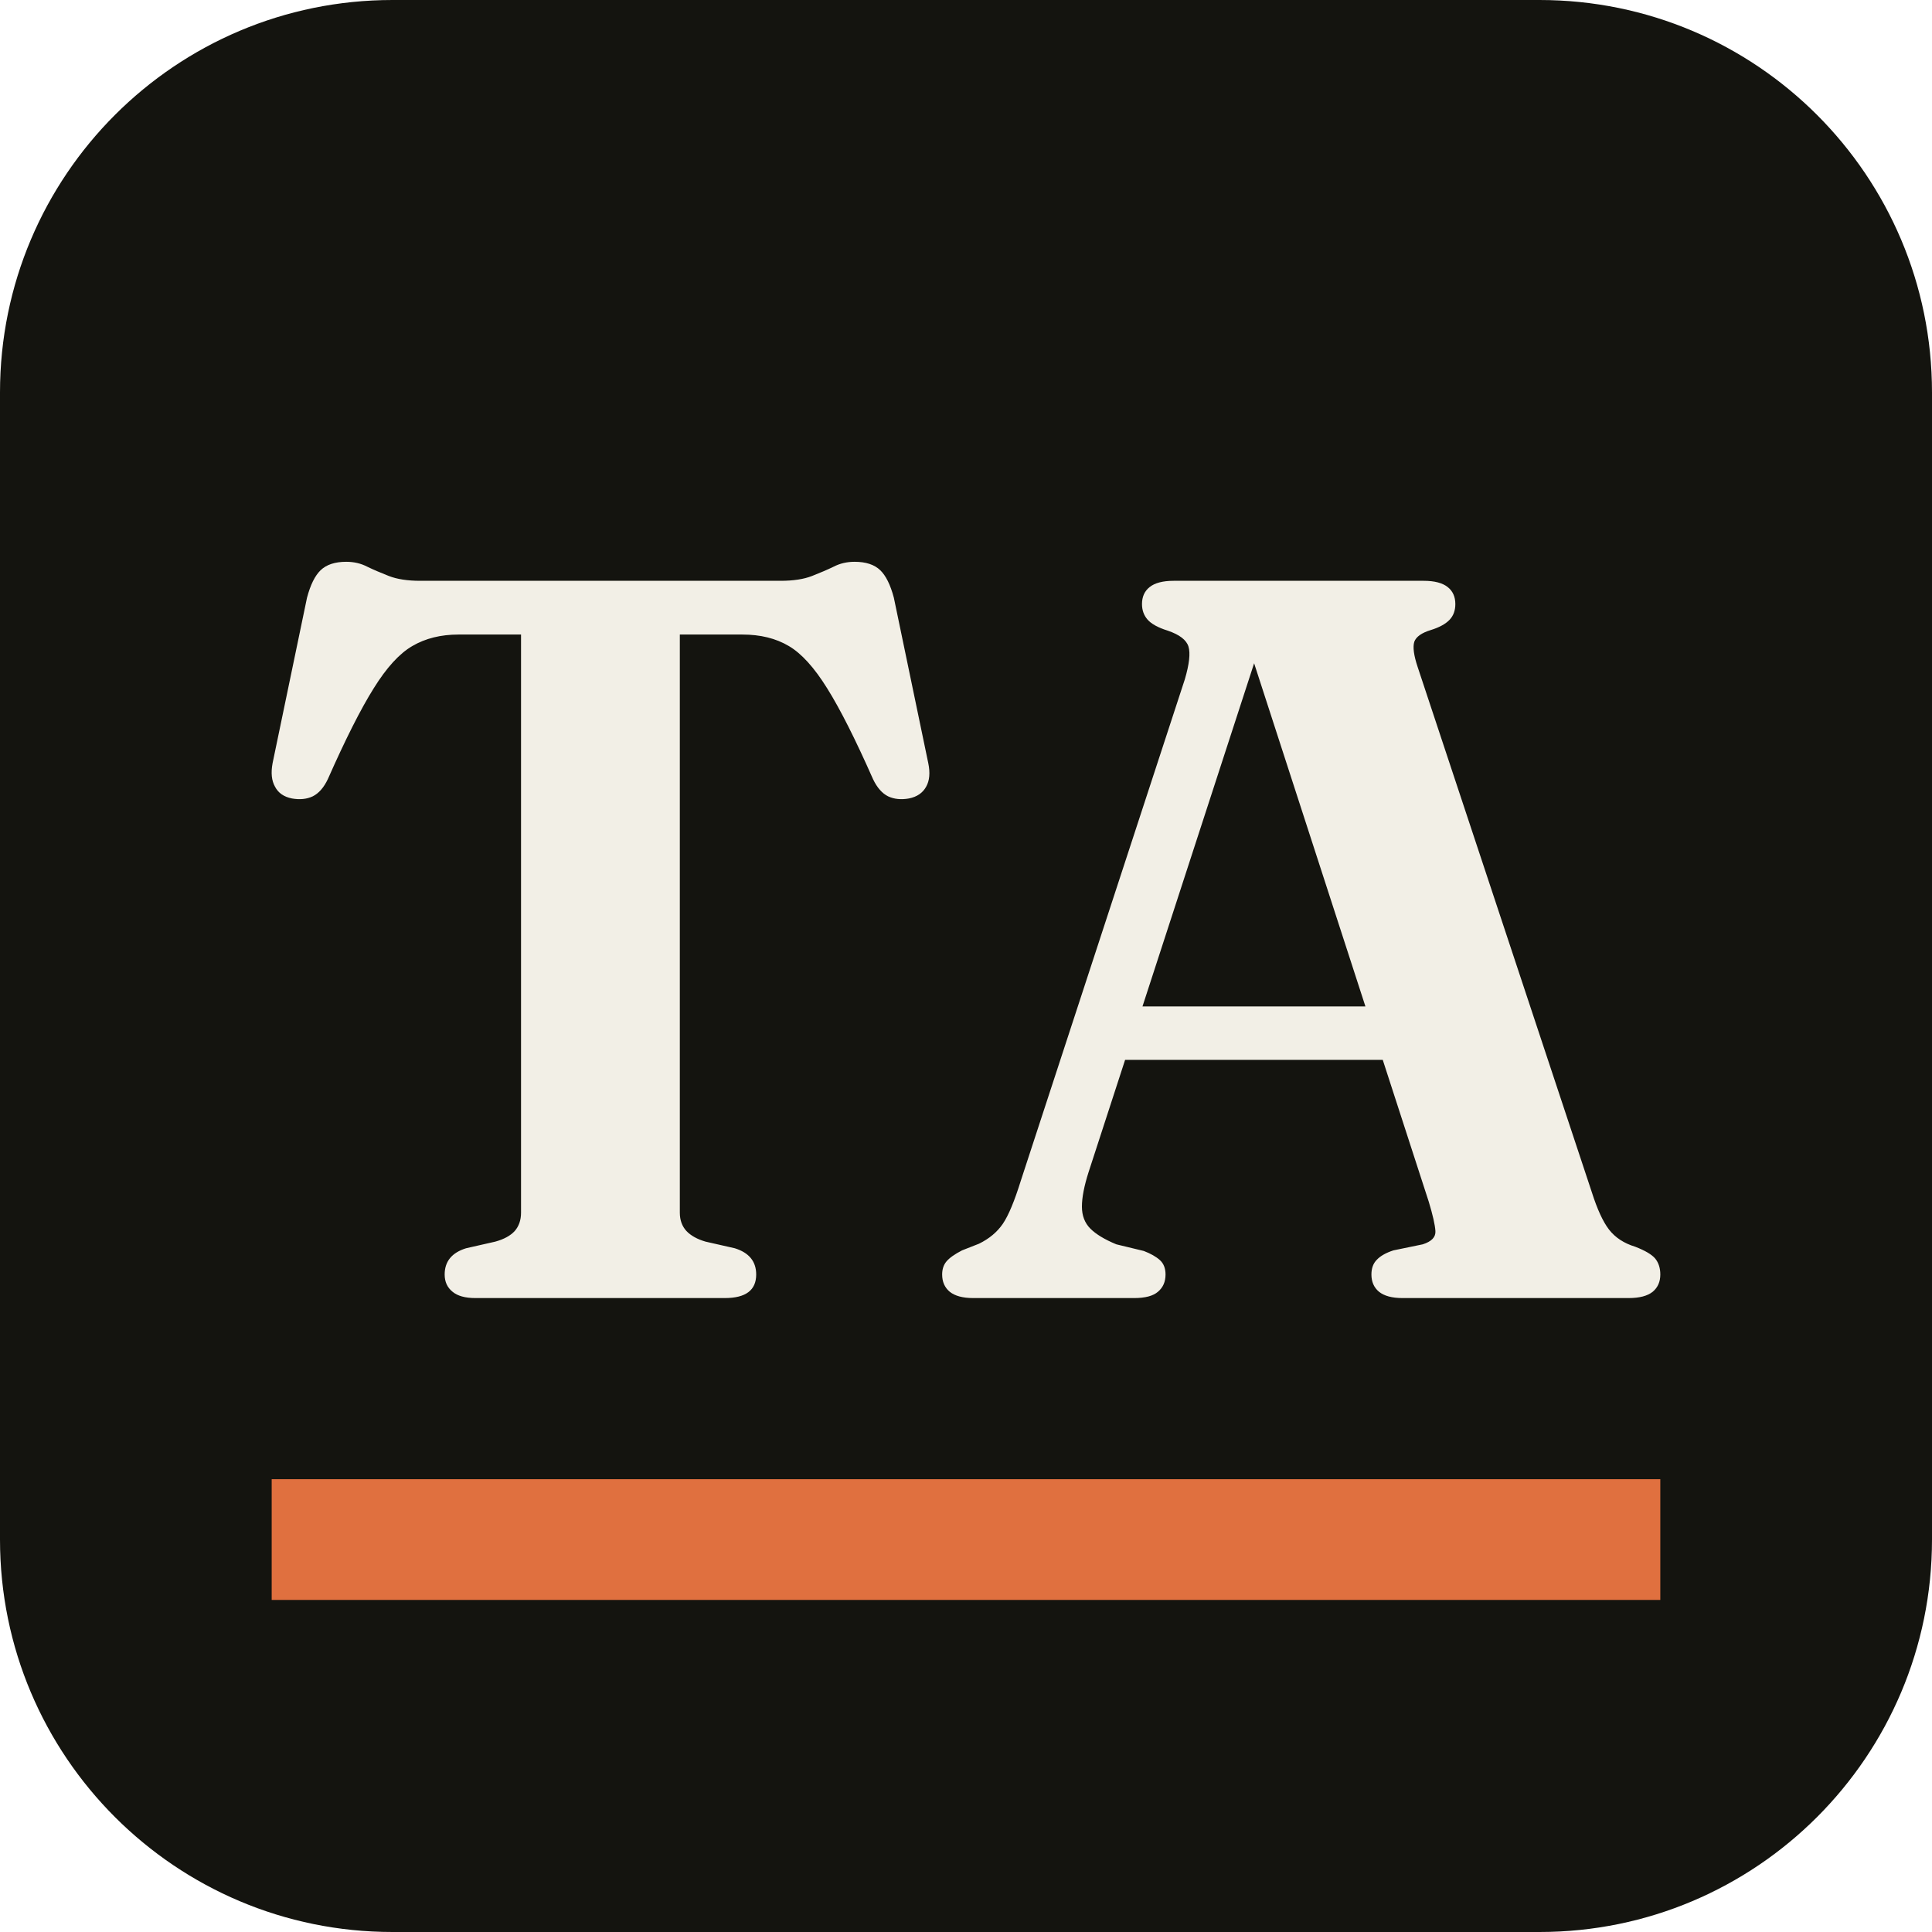
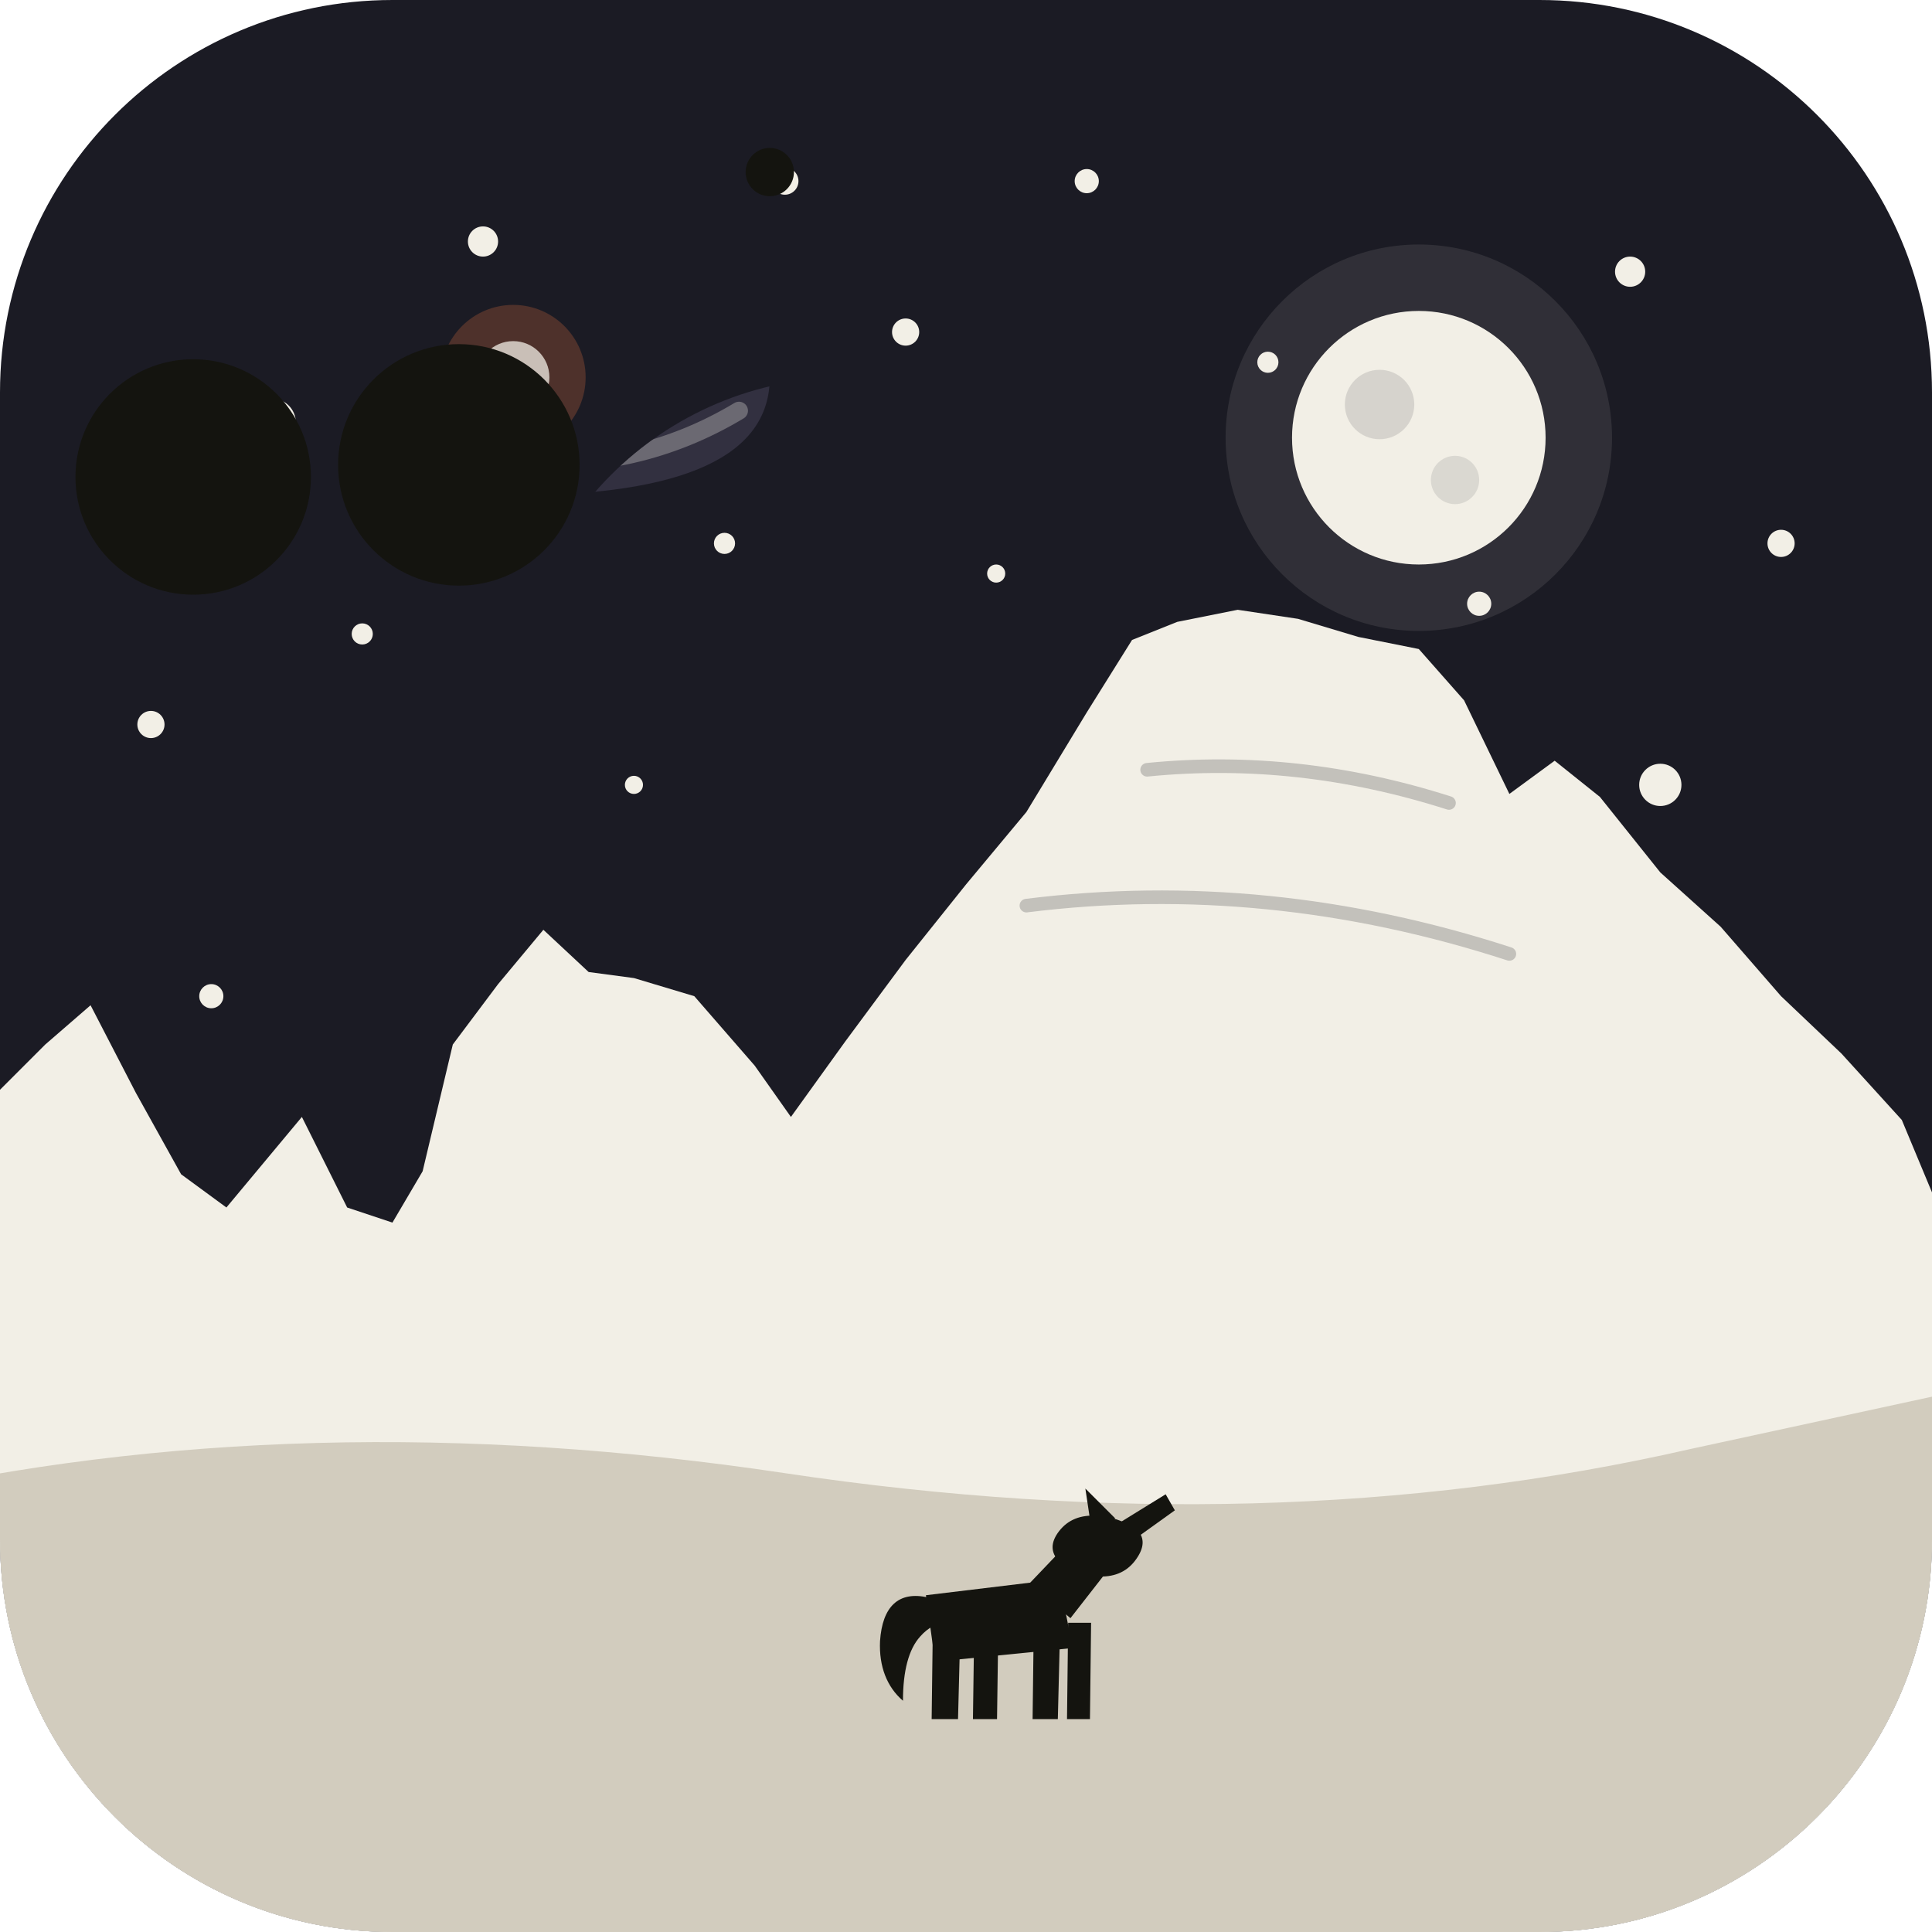
- <svg xmlns="http://www.w3.org/2000/svg" viewBox="0 0 64 64" width="64" height="64" role="img" aria-label="TinyAssets">
-   <rect width="64" height="64" rx="13" fill="#14140f" />
-   <path d="M13.92 19.24H25.86Q26.49 19.24 26.90 19.08Q27.31 18.92 27.62 18.77Q27.93 18.61 28.31 18.61Q28.87 18.61 29.16 18.89Q29.44 19.16 29.61 19.80L30.75 25.28Q30.85 25.76 30.68 26.06Q30.51 26.37 30.11 26.45Q29.72 26.52 29.42 26.38Q29.12 26.23 28.92 25.81Q28.04 23.82 27.40 22.80Q26.76 21.77 26.13 21.40Q25.49 21.02 24.59 21.02H22.52V40.17Q22.52 40.54 22.74 40.78Q22.96 41.01 23.37 41.13L24.34 41.35Q25.05 41.57 25.05 42.22Q25.05 43.00 24.01 43.00H15.75Q15.24 43.00 14.99 42.79Q14.73 42.58 14.73 42.22Q14.73 41.57 15.44 41.35L16.41 41.13Q16.84 41.01 17.05 40.78Q17.26 40.54 17.26 40.17V21.02H15.19Q14.31 21.02 13.66 21.40Q13.02 21.77 12.38 22.80Q11.74 23.82 10.86 25.81Q10.66 26.23 10.36 26.38Q10.06 26.52 9.67 26.45Q9.27 26.37 9.11 26.06Q8.94 25.76 9.03 25.28L10.17 19.80Q10.34 19.16 10.62 18.89Q10.91 18.61 11.47 18.61Q11.85 18.61 12.16 18.77Q12.47 18.92 12.88 19.08Q13.29 19.24 13.92 19.24Z M36.62 33.34H46.65L46.74 35.11H36.50ZM38.61 42.22Q38.61 42.58 38.36 42.79Q38.12 43.00 37.57 43.00H32.24Q31.72 43.00 31.46 42.79Q31.21 42.58 31.21 42.22Q31.21 41.96 31.35 41.79Q31.50 41.61 31.87 41.42L32.43 41.20Q32.94 40.95 33.22 40.54Q33.50 40.13 33.82 39.10L39.25 22.50Q39.47 21.75 39.37 21.42Q39.27 21.09 38.68 20.89Q38.20 20.74 38.01 20.52Q37.83 20.31 37.83 20.01Q37.83 19.65 38.08 19.45Q38.34 19.24 38.88 19.24H47.16Q47.70 19.24 47.96 19.45Q48.21 19.65 48.21 20.01Q48.21 20.33 48.02 20.53Q47.82 20.74 47.40 20.87Q46.94 21.01 46.85 21.26Q46.77 21.52 46.96 22.09L52.73 39.49Q53.00 40.34 53.30 40.73Q53.61 41.13 54.17 41.30Q54.66 41.49 54.83 41.69Q55.00 41.90 55.00 42.22Q55.00 42.58 54.75 42.79Q54.49 43.00 53.95 43.00H46.46Q45.94 43.00 45.68 42.79Q45.43 42.58 45.43 42.22Q45.43 41.91 45.61 41.73Q45.79 41.54 46.16 41.42L47.13 41.22Q47.57 41.08 47.55 40.78Q47.53 40.47 47.33 39.81L41.32 21.28L41.88 20.94L36.06 38.83Q35.84 39.52 35.84 39.97Q35.84 40.42 36.12 40.70Q36.40 40.98 36.98 41.22L37.89 41.44Q38.23 41.57 38.42 41.74Q38.61 41.91 38.61 42.22Z" fill="#f2efe6" />
-   <rect x="9" y="49" width="46" height="4" fill="#e0703f" />
+ <svg xmlns="http://www.w3.org/2000/svg" viewBox="0 0 64 64" width="64" height="64" role="img" aria-label="TinyAssets: Mount Baker under a wolf moon">
+   <defs>
+     <clipPath id="ta-badge">
+       <rect width="64" height="64" rx="13" />
+     </clipPath>
+   </defs>
+   <rect width="64" height="64" rx="13" fill="#1b1b24" />
+   <path clip-path="url(#ta-badge)" transform="translate(17 12.5) scale(0.85)" d="M-10 0 Q-10 -4.6 0 -4.6 Q10 -4.6 10 0 Q10 4.6 0 4.6 Q-10 4.6 -10 0 Z" fill="#c9b6ff" opacity="0.13" />
+   <path clip-path="url(#ta-badge)" transform="translate(17 12.5) scale(0.85)" d="M-8.8 -1.3 Q-4.8 -3.7 0 -3.3 Q5.4 -2.9 8.4 0.3" fill="none" stroke="#f2efe6" stroke-width="0.7" stroke-linecap="round" opacity="0.3" />
+   <path clip-path="url(#ta-badge)" transform="translate(17 12.5) scale(0.85)" d="M8.8 1.3 Q4.8 3.7 0 3.3 Q-5.4 2.9 -8.4 -0.3" fill="none" stroke="#f2efe6" stroke-width="0.7" stroke-linecap="round" opacity="0.3" />
+   <circle clip-path="url(#ta-badge)" cx="17" cy="12.5" r="2.4" fill="#e0703f" opacity="0.26" />
+   <circle clip-path="url(#ta-badge)" cx="17" cy="12.5" r="1.2" fill="#f2efe6" opacity="0.75" />
+   <circle clip-path="url(#ta-badge)" cx="9" cy="14" r="0.8" fill="#f2efe6" />
+   <circle clip-path="url(#ta-badge)" cx="16" cy="8" r="0.5" fill="#f2efe6" />
+   <circle clip-path="url(#ta-badge)" cx="5" cy="24" r="0.45" fill="#f2efe6" />
+   <circle clip-path="url(#ta-badge)" cx="55" cy="26" r="0.7" fill="#f2efe6" />
+   <circle clip-path="url(#ta-badge)" cx="59" cy="18" r="0.45" fill="#f2efe6" />
+   <circle clip-path="url(#ta-badge)" cx="26" cy="6" r="0.45" fill="#f2efe6" />
+   <circle clip-path="url(#ta-badge)" cx="49" cy="20" r="0.4" fill="#f2efe6" />
+   <circle clip-path="url(#ta-badge)" cx="12" cy="21" r="0.35" fill="#f2efe6" />
+   <circle clip-path="url(#ta-badge)" cx="30" cy="11" r="0.45" fill="#f2efe6" />
+   <circle clip-path="url(#ta-badge)" cx="36" cy="6" r="0.4" fill="#f2efe6" />
+   <circle clip-path="url(#ta-badge)" cx="54" cy="9" r="0.5" fill="#f2efe6" />
+   <circle clip-path="url(#ta-badge)" cx="24" cy="18" r="0.35" fill="#f2efe6" />
+   <circle clip-path="url(#ta-badge)" cx="42" cy="12" r="0.35" fill="#f2efe6" />
+   <circle clip-path="url(#ta-badge)" cx="7" cy="33" r="0.4" fill="#f2efe6" />
+   <circle clip-path="url(#ta-badge)" cx="58" cy="33" r="0.4" fill="#f2efe6" />
+   <circle clip-path="url(#ta-badge)" cx="21" cy="26" r="0.3" fill="#f2efe6" />
+   <circle clip-path="url(#ta-badge)" cx="33" cy="19" r="0.3" fill="#f2efe6" />
+   <circle clip-path="url(#ta-badge)" cx="47" cy="14.5" r="6.4" fill="#f2efe6" opacity="0.1" />
+   <circle clip-path="url(#ta-badge)" cx="47" cy="14.5" r="4.2" fill="#f2efe6" />
+   <circle clip-path="url(#ta-badge)" cx="45.7" cy="13.4" r="1.15" fill="#1b1b24" opacity="0.13" />
+   <circle clip-path="url(#ta-badge)" cx="48.2" cy="15.9" r="0.8" fill="#1b1b24" opacity="0.11" />
+   <path clip-path="url(#ta-badge)" d="M-6 64 L-6 43.4 L-2 38.5 L0 36.1 L1.5 34.6 L3 33.3 L4.5 36.2 L6 38.9 L7.5 40.0 L9 38.2 L10 37.0 L11.5 40.0 L13 40.5 L14 38.8 L15 34.6 L16.5 32.6 L18 30.8 L19.5 32.2 L21 32.4 L23 33.0 L25 35.3 L26.2 37.0 L28 34.5 L30 31.8 L32 29.3 L34 26.9 L36 23.6 L37.5 21.2 L39 20.6 L41 20.2 L43 20.5 L45 21.1 L47 21.5 L48.5 23.2 L50 26.3 L51.5 25.2 L53 26.4 L55 28.9 L57 30.7 L59 33.0 L61 34.9 L63 37.1 L65 41.9 L67 43.5 L70 43.5 L70 64 Z" fill="#f2efe6" />
+   <path clip-path="url(#ta-badge)" d="M38 25.5 Q43 25 48 26.6" fill="none" stroke="#1b1b24" stroke-width="0.45" stroke-linecap="round" opacity="0.22" />
+   <path clip-path="url(#ta-badge)" d="M34 30 Q42 29 50 31.6" fill="none" stroke="#1b1b24" stroke-width="0.45" stroke-linecap="round" opacity="0.22" />
+   <path clip-path="url(#ta-badge)" d="M-4 64 L-4 49.6 Q10 46.4 26 48.8 Q42 51.2 56 48 L68 45.4 L68 64 Z" fill="#d2ccbe" />
+   <circle clip-path="url(#ta-badge)" cx="6.4" cy="15.8" r="3.9" fill="#14140f" />
+   <path clip-path="url(#ta-badge)" transform="translate(29 47.6) scale(0.38)" d="M4.4 13.8 L16.0 12.4 L17.2 18.4 L5.2 19.6 Z" fill="#14140f" />
+   <circle clip-path="url(#ta-badge)" cx="15.2" cy="15.4" r="4" fill="#14140f" />
+   <path clip-path="url(#ta-badge)" transform="translate(29 47.6) scale(0.38)" d="M5.0 16.8 L7.4 16.8 L7.2 24.6 L4.9 24.6 Z" fill="#14140f" />
+   <path clip-path="url(#ta-badge)" transform="translate(29 47.6) scale(0.38)" d="M8.6 17.4 L10.7 17.4 L10.6 24.6 L8.5 24.6 Z" fill="#14140f" />
+   <path clip-path="url(#ta-badge)" transform="translate(29 47.6) scale(0.38)" d="M13.8 16.6 L16.1 16.6 L15.9 24.6 L13.7 24.6 Z" fill="#14140f" />
+   <path clip-path="url(#ta-badge)" transform="translate(29 47.6) scale(0.38)" d="M16.8 16.2 L18.8 16.2 L18.7 24.6 L16.7 24.6 Z" fill="#14140f" />
+   <path clip-path="url(#ta-badge)" transform="translate(29 47.6) scale(0.38)" d="M4.6 14.0 C2.0 13.4 0.6 14.8 0.4 17.8 C0.3 20.0 1.0 21.8 2.4 23.0 C2.4 20.4 2.9 18.5 3.9 17.4 C4.6 16.6 5.4 16.2 6.4 16.1 Z" fill="#14140f" />
+   <path clip-path="url(#ta-badge)" transform="translate(29 47.6) scale(0.38)" d="M13.4 12.8 L17.0 15.8 L20.9 10.8 L17.6 8.4 Z" fill="#14140f" />
+   <path clip-path="url(#ta-badge)" transform="translate(29 47.6) scale(0.38)" d="M22.99 8.30 Q23.75 9.35 22.60 10.83 Q21.45 12.30 19.30 12.16 Q17.15 12.02 16.01 10.85 Q14.87 9.68 16.02 8.20 Q17.17 6.73 19.32 6.87 Q21.47 7.01 22.99 8.30 Z" fill="#14140f" />
+   <path clip-path="url(#ta-badge)" transform="translate(29 47.6) scale(0.38)" d="M20.6 7.9 L25.3 5.0 L26.1 6.4 L21.5 9.7 Z" fill="#14140f" />
+   <circle clip-path="url(#ta-badge)" cx="25.5" cy="5.7" r="0.8" fill="#14140f" />
+   <path clip-path="url(#ta-badge)" transform="translate(29 47.6) scale(0.38)" d="M18.9 8.5 L20.9 7.1 L18.3 4.5 Z" fill="#14140f" />
+   <path clip-path="url(#ta-badge)" transform="translate(29 47.6) scale(0.38)" d="M20.2 9.9 L22.1 8.5 L19.6 5.9 Z" fill="#14140f" />
</svg>
